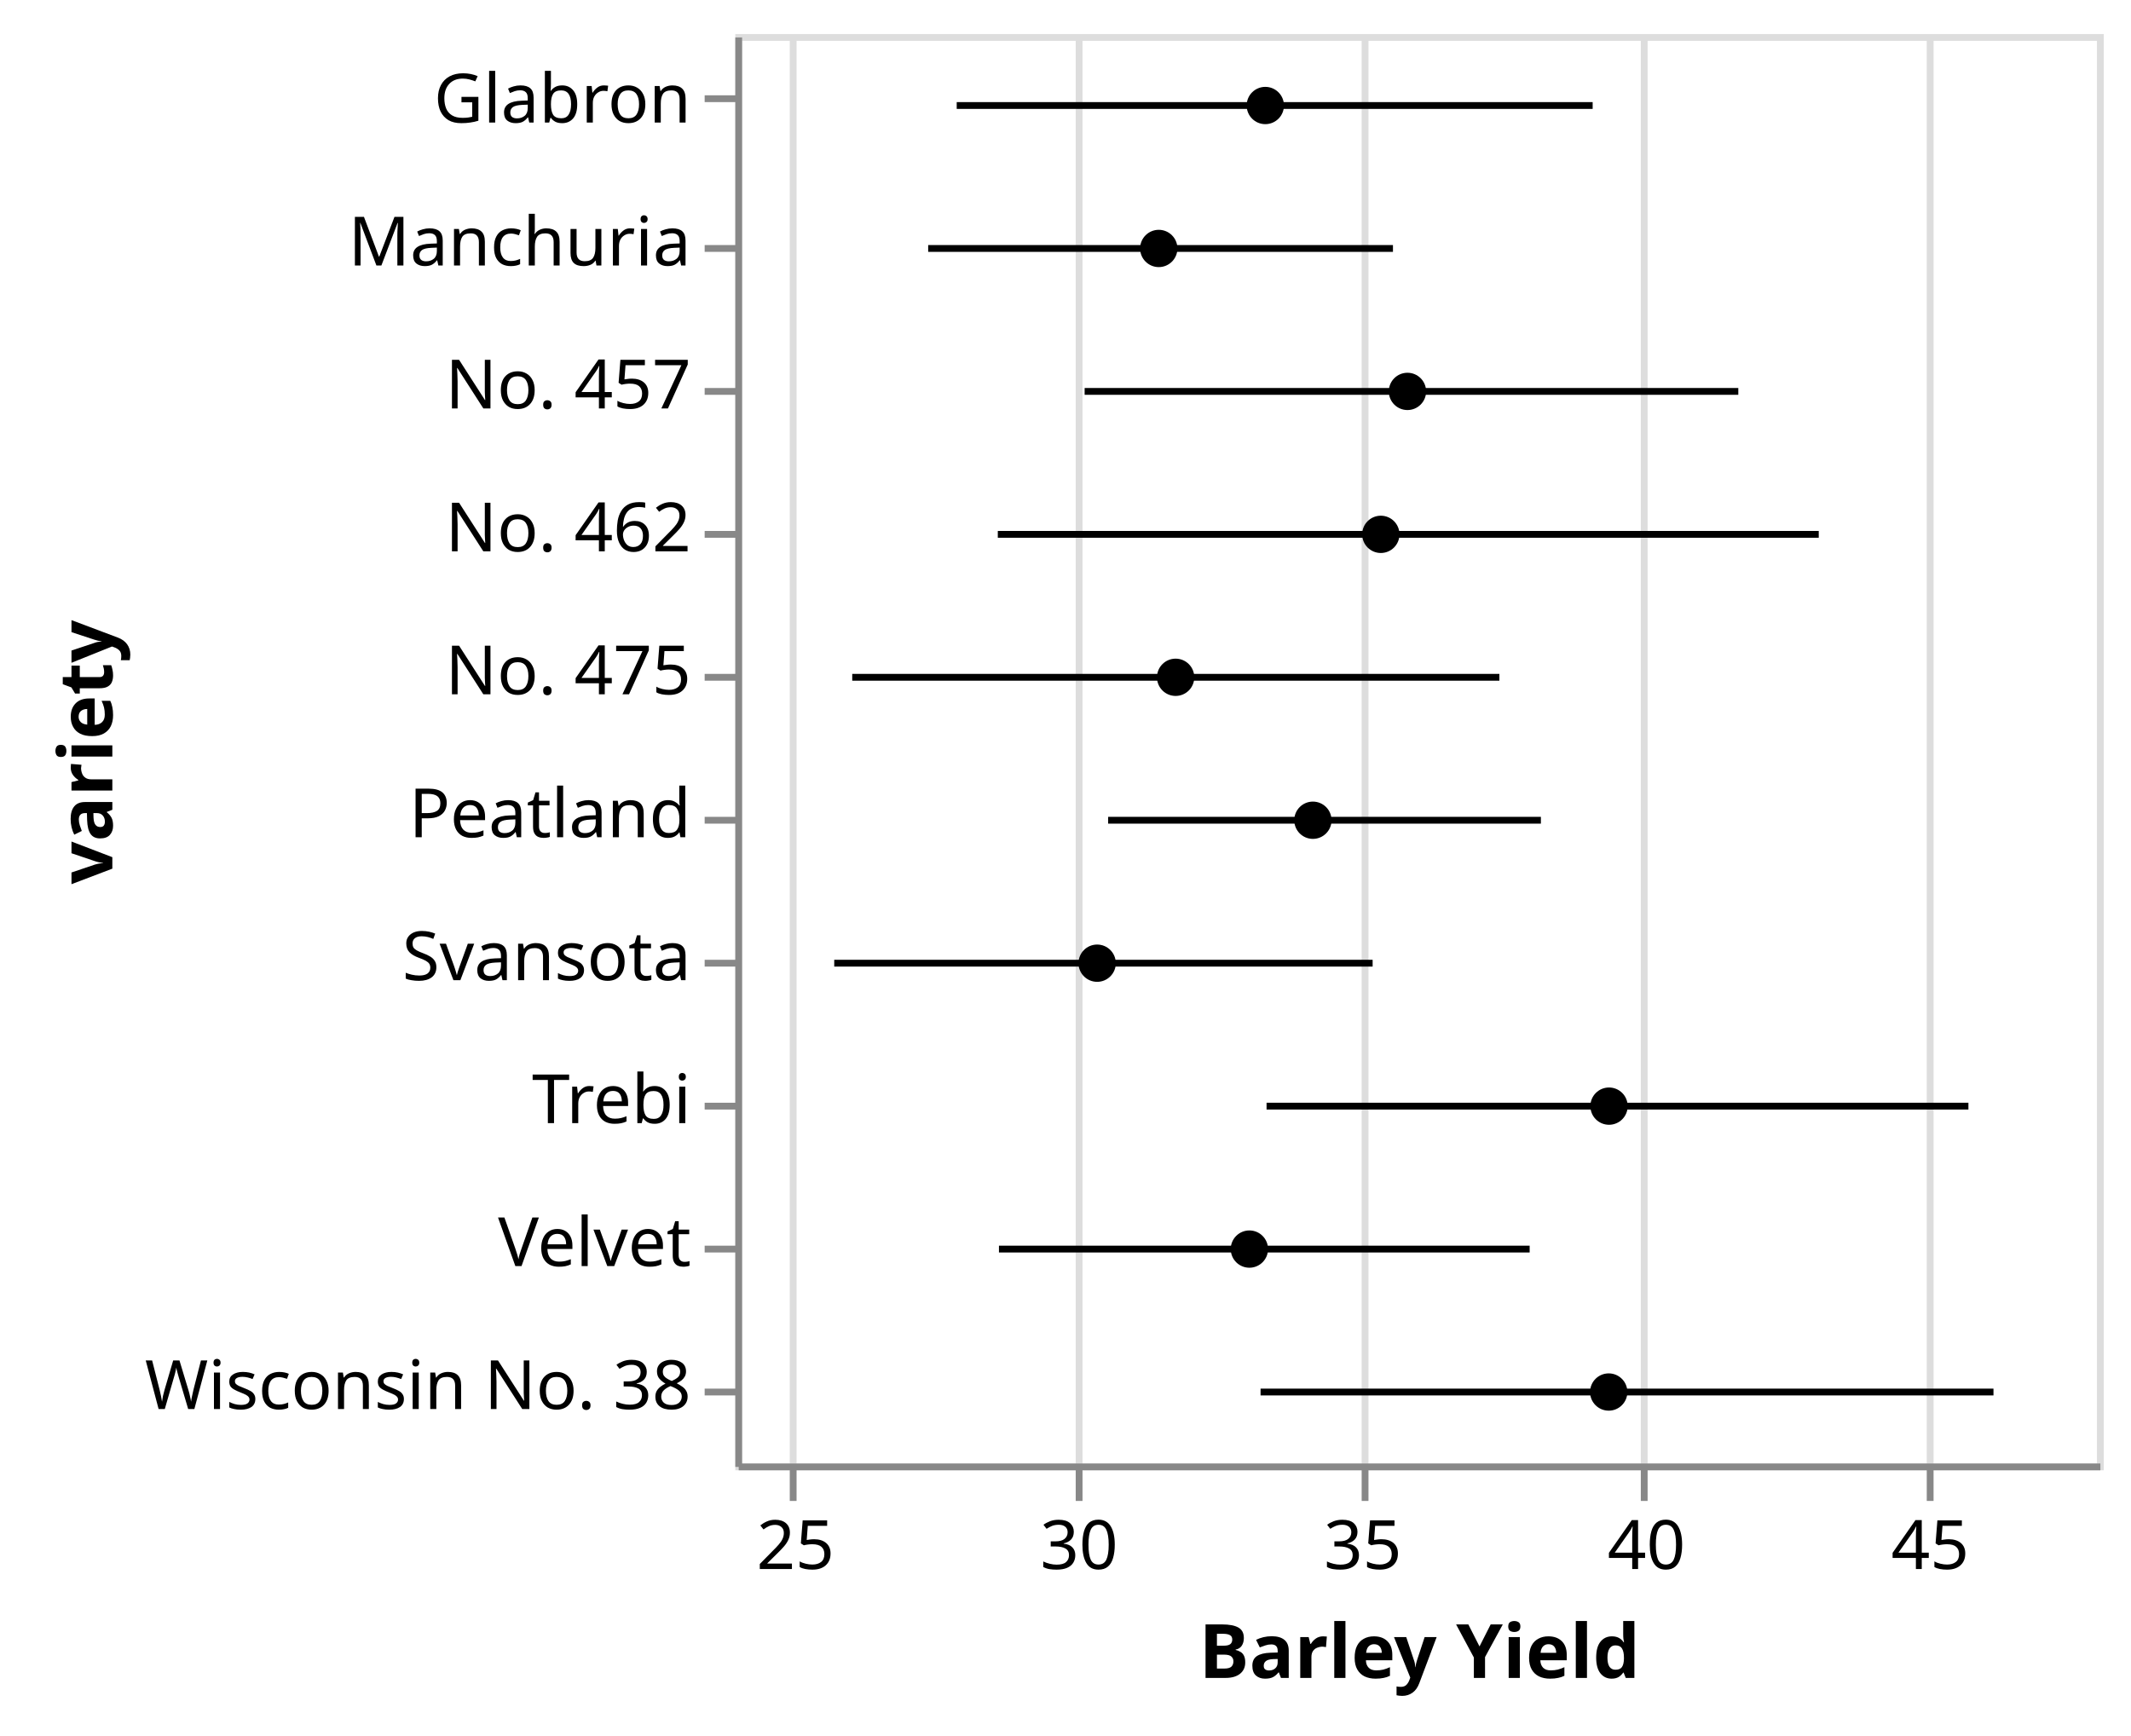
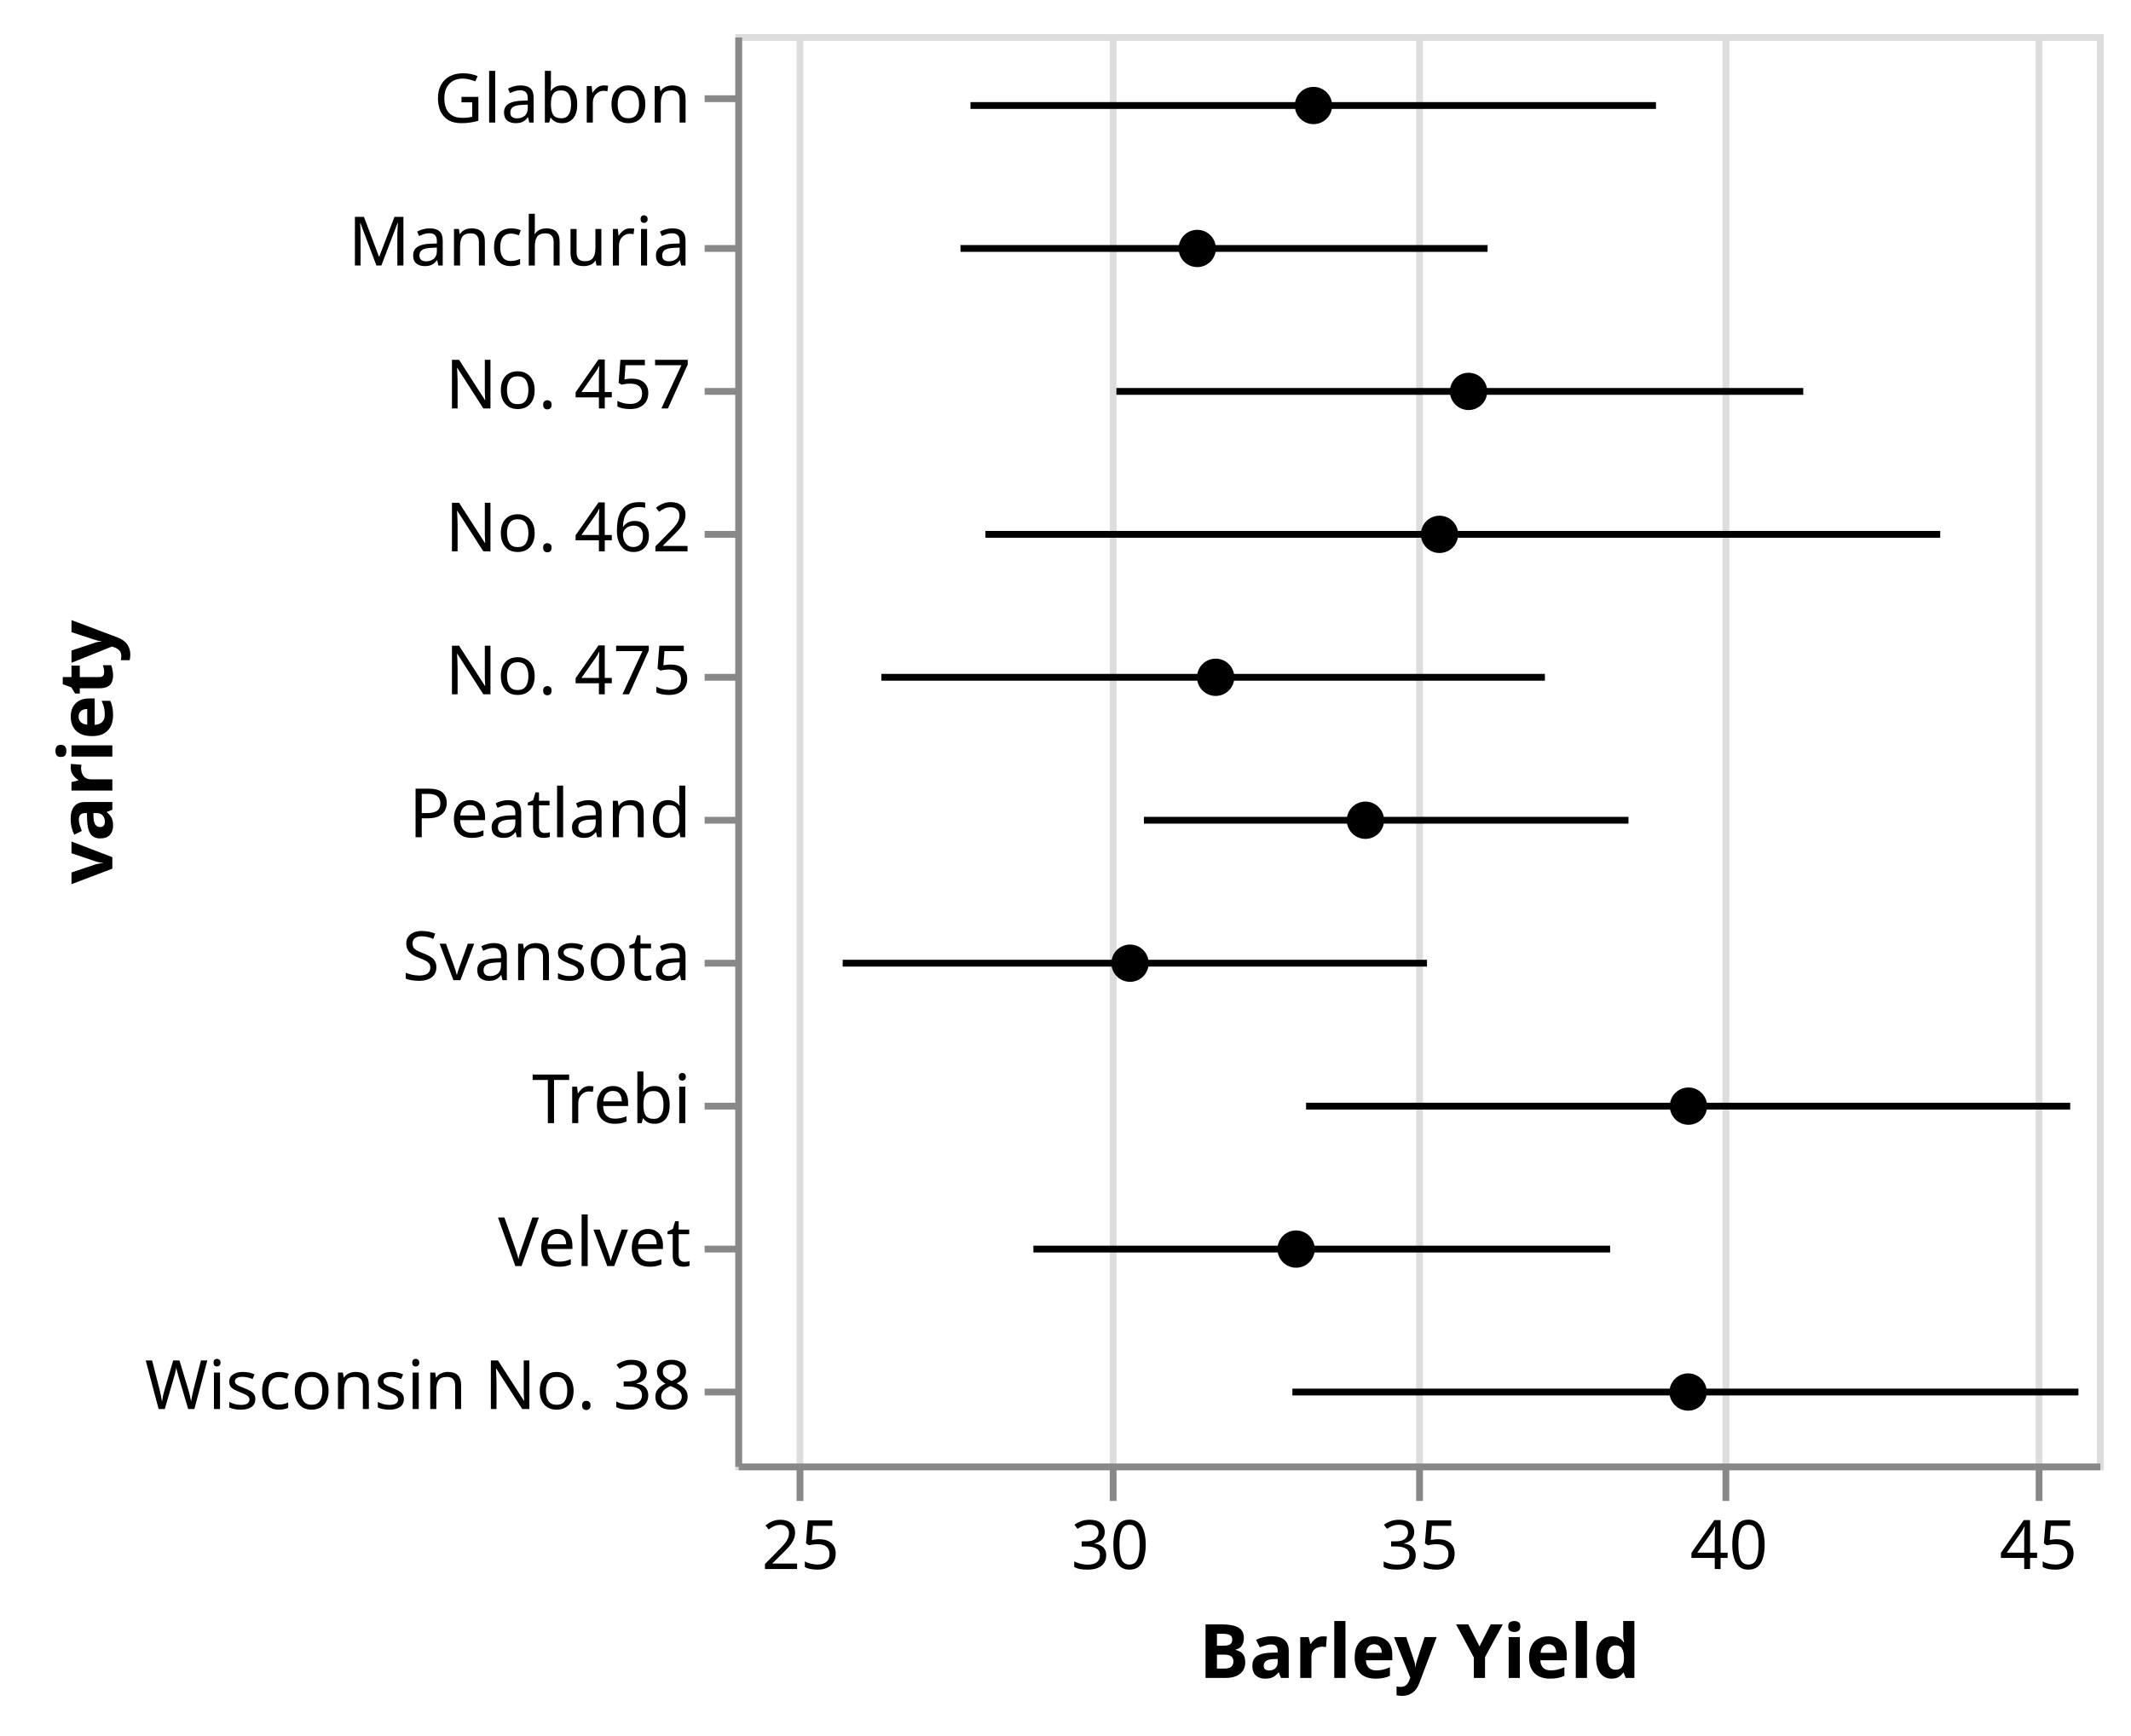
<svg xmlns="http://www.w3.org/2000/svg" class="marks" width="313" height="255" viewBox="0 0 313 255" version="1.1">
  <g transform="translate(108,5)">
    <g class="mark-group role-frame root">
      <g transform="translate(0,0)">
        <path class="background" d="M0.5,0.5h200v210h-200Z" style="fill: none; stroke: #ddd;" />
        <g>
          <g class="mark-group role-axis">
            <g transform="translate(0.5,210.5)">
              <path class="background" d="M0,0h0v0h0Z" style="pointer-events: none; fill: none;" />
              <g>
                <g class="mark-rule role-axis-grid" style="pointer-events: none;">
-                   <line transform="translate(8,0)" x2="0" y2="-210" style="fill: none; stroke: #ddd; stroke-width: 1; opacity: 1;" />
-                   <line transform="translate(50,0)" x2="0" y2="-210" style="fill: none; stroke: #ddd; stroke-width: 1; opacity: 1;" />
-                   <line transform="translate(92,0)" x2="0" y2="-210" style="fill: none; stroke: #ddd; stroke-width: 1; opacity: 1;" />
-                   <line transform="translate(133,0)" x2="0" y2="-210" style="fill: none; stroke: #ddd; stroke-width: 1; opacity: 1;" />
-                   <line transform="translate(175,0)" x2="0" y2="-210" style="fill: none; stroke: #ddd; stroke-width: 1; opacity: 1;" />
+                   <line transform="translate(9,0)" x2="0" y2="-210" style="fill: none; stroke: #ddd; stroke-width: 1; opacity: 1;" />
+                   <line transform="translate(55,0)" x2="0" y2="-210" style="fill: none; stroke: #ddd; stroke-width: 1; opacity: 1;" />
+                   <line transform="translate(100,0)" x2="0" y2="-210" style="fill: none; stroke: #ddd; stroke-width: 1; opacity: 1;" />
+                   <line transform="translate(145,0)" x2="0" y2="-210" style="fill: none; stroke: #ddd; stroke-width: 1; opacity: 1;" />
+                   <line transform="translate(191,0)" x2="0" y2="-210" style="fill: none; stroke: #ddd; stroke-width: 1; opacity: 1;" />
                </g>
              </g>
            </g>
          </g>
          <g class="mark-symbol role-mark layer_0_marks">
-             <path transform="translate(62.19908,31.5)" d="M2.739,0A2.739,2.739,0,1,1,-2.739,0A2.739,2.739,0,1,1,2.739,0" style="fill: black; stroke-width: 2;" />
-             <path transform="translate(77.84722,10.5)" d="M2.739,0A2.739,2.739,0,1,1,-2.739,0A2.739,2.739,0,1,1,2.739,0" style="fill: black; stroke-width: 2;" />
-             <path transform="translate(53.14815,136.5)" d="M2.739,0A2.739,2.739,0,1,1,-2.739,0A2.739,2.739,0,1,1,2.739,0" style="fill: black; stroke-width: 2;" />
-             <path transform="translate(75.50924,178.5)" d="M2.739,0A2.739,2.739,0,1,1,-2.739,0A2.739,2.739,0,1,1,2.739,0" style="fill: black; stroke-width: 2;" />
-             <path transform="translate(128.3333,157.5)" d="M2.739,0A2.739,2.739,0,1,1,-2.739,0A2.739,2.739,0,1,1,2.739,0" style="fill: black; stroke-width: 2;" />
-             <path transform="translate(98.72687,52.5)" d="M2.739,0A2.739,2.739,0,1,1,-2.739,0A2.739,2.739,0,1,1,2.739,0" style="fill: black; stroke-width: 2;" />
-             <path transform="translate(94.81484,73.5)" d="M2.739,0A2.739,2.739,0,1,1,-2.739,0A2.739,2.739,0,1,1,2.739,0" style="fill: black; stroke-width: 2;" />
-             <path transform="translate(84.83797,115.5)" d="M2.739,0A2.739,2.739,0,1,1,-2.739,0A2.739,2.739,0,1,1,2.739,0" style="fill: black; stroke-width: 2;" />
-             <path transform="translate(64.67592,94.5)" d="M2.739,0A2.739,2.739,0,1,1,-2.739,0A2.739,2.739,0,1,1,2.739,0" style="fill: black; stroke-width: 2;" />
-             <path transform="translate(128.287,199.5)" d="M2.739,0A2.739,2.739,0,1,1,-2.739,0A2.739,2.739,0,1,1,2.739,0" style="fill: black; stroke-width: 2;" />
+             <path transform="translate(67.85355,31.5)" d="M2.739,0A2.739,2.739,0,1,1,-2.739,0A2.739,2.739,0,1,1,2.739,0" style="fill: black; stroke-width: 2;" />
+             <path transform="translate(84.92423,10.5)" d="M2.739,0A2.739,2.739,0,1,1,-2.739,0A2.739,2.739,0,1,1,2.739,0" style="fill: black; stroke-width: 2;" />
+             <path transform="translate(57.9798,136.5)" d="M2.739,0A2.739,2.739,0,1,1,-2.739,0A2.739,2.739,0,1,1,2.739,0" style="fill: black; stroke-width: 2;" />
+             <path transform="translate(82.37372,178.5)" d="M2.739,0A2.739,2.739,0,1,1,-2.739,0A2.739,2.739,0,1,1,2.739,0" style="fill: black; stroke-width: 2;" />
+             <path transform="translate(139.9999,157.5)" d="M2.739,0A2.739,2.739,0,1,1,-2.739,0A2.739,2.739,0,1,1,2.739,0" style="fill: black; stroke-width: 2;" />
+             <path transform="translate(107.702,52.5)" d="M2.739,0A2.739,2.739,0,1,1,-2.739,0A2.739,2.739,0,1,1,2.739,0" style="fill: black; stroke-width: 2;" />
+             <path transform="translate(103.4344,73.5)" d="M2.739,0A2.739,2.739,0,1,1,-2.739,0A2.739,2.739,0,1,1,2.739,0" style="fill: black; stroke-width: 2;" />
+             <path transform="translate(92.55051,115.5)" d="M2.739,0A2.739,2.739,0,1,1,-2.739,0A2.739,2.739,0,1,1,2.739,0" style="fill: black; stroke-width: 2;" />
+             <path transform="translate(70.55555,94.5)" d="M2.739,0A2.739,2.739,0,1,1,-2.739,0A2.739,2.739,0,1,1,2.739,0" style="fill: black; stroke-width: 2;" />
+             <path transform="translate(139.9495,199.5)" d="M2.739,0A2.739,2.739,0,1,1,-2.739,0A2.739,2.739,0,1,1,2.739,0" style="fill: black; stroke-width: 2;" />
          </g>
          <g class="mark-rule role-mark layer_1_marks">
-             <line transform="translate(28.33045,31.5)" x2="68.266" y2="0" style="fill: none; stroke: black;" />
-             <line transform="translate(32.52199,10.5)" x2="93.406" y2="0" style="fill: none; stroke: black;" />
-             <line transform="translate(14.53183,136.5)" x2="79.08" y2="0" style="fill: none; stroke: black;" />
-             <line transform="translate(38.72627,178.5)" x2="77.948" y2="0" style="fill: none; stroke: black;" />
-             <line transform="translate(78.03178,157.5)" x2="103.088" y2="0" style="fill: none; stroke: black;" />
-             <line transform="translate(51.31021,52.5)" x2="96.01" y2="0" style="fill: none; stroke: black;" />
-             <line transform="translate(38.55672,73.5)" x2="120.578" y2="0" style="fill: none; stroke: black;" />
-             <line transform="translate(54.7639,115.5)" x2="63.561" y2="0" style="fill: none; stroke: black;" />
-             <line transform="translate(17.17592,94.5)" x2="95.053" y2="0" style="fill: none; stroke: black;" />
-             <line transform="translate(77.15163,199.5)" x2="107.649" y2="0" style="fill: none; stroke: black;" />
+             <line transform="translate(33.07577,31.5)" x2="77.418" y2="0" style="fill: none; stroke: black;" />
+             <line transform="translate(34.54355,10.5)" x2="100.686" y2="0" style="fill: none; stroke: black;" />
+             <line transform="translate(15.77145,136.5)" x2="85.823" y2="0" style="fill: none; stroke: black;" />
+             <line transform="translate(43.78408,178.5)" x2="84.711" y2="0" style="fill: none; stroke: black;" />
+             <line transform="translate(83.83262,157.5)" x2="112.235" y2="0" style="fill: none; stroke: black;" />
+             <line transform="translate(55.9779,52.5)" x2="100.88" y2="0" style="fill: none; stroke: black;" />
+             <line transform="translate(36.74055,73.5)" x2="140.239" y2="0" style="fill: none; stroke: black;" />
+             <line transform="translate(60.01768,115.5)" x2="71.171" y2="0" style="fill: none; stroke: black;" />
+             <line transform="translate(21.45643,94.5)" x2="97.458" y2="0" style="fill: none; stroke: black;" />
+             <line transform="translate(81.82514,199.5)" x2="115.451" y2="0" style="fill: none; stroke: black;" />
          </g>
          <g class="mark-group role-axis">
            <g transform="translate(0.5,210.5)">
              <path class="background" d="M0,0h0v0h0Z" style="pointer-events: none; fill: none;" />
              <g>
                <g class="mark-rule role-axis-tick" style="pointer-events: none;">
-                   <line transform="translate(8,0)" x2="0" y2="5" style="fill: none; stroke: #888; stroke-width: 1; opacity: 1;" />
-                   <line transform="translate(50,0)" x2="0" y2="5" style="fill: none; stroke: #888; stroke-width: 1; opacity: 1;" />
-                   <line transform="translate(92,0)" x2="0" y2="5" style="fill: none; stroke: #888; stroke-width: 1; opacity: 1;" />
-                   <line transform="translate(133,0)" x2="0" y2="5" style="fill: none; stroke: #888; stroke-width: 1; opacity: 1;" />
-                   <line transform="translate(175,0)" x2="0" y2="5" style="fill: none; stroke: #888; stroke-width: 1; opacity: 1;" />
+                   <line transform="translate(9,0)" x2="0" y2="5" style="fill: none; stroke: #888; stroke-width: 1; opacity: 1;" />
+                   <line transform="translate(55,0)" x2="0" y2="5" style="fill: none; stroke: #888; stroke-width: 1; opacity: 1;" />
+                   <line transform="translate(100,0)" x2="0" y2="5" style="fill: none; stroke: #888; stroke-width: 1; opacity: 1;" />
+                   <line transform="translate(145,0)" x2="0" y2="5" style="fill: none; stroke: #888; stroke-width: 1; opacity: 1;" />
+                   <line transform="translate(191,0)" x2="0" y2="5" style="fill: none; stroke: #888; stroke-width: 1; opacity: 1;" />
                </g>
                <g class="mark-text role-axis-label" style="pointer-events: none;">
-                   <text text-anchor="middle" transform="translate(8.333333,15)" style="font: 10px sans-serif; fill: #000; opacity: 1;">25</text>
-                   <text text-anchor="middle" transform="translate(50,15)" style="font: 10px sans-serif; fill: #000; opacity: 1;">30</text>
-                   <text text-anchor="middle" transform="translate(91.66667,15)" style="font: 10px sans-serif; fill: #000; opacity: 1;">35</text>
-                   <text text-anchor="middle" transform="translate(133.3333,15)" style="font: 10px sans-serif; fill: #000; opacity: 1;">40</text>
-                   <text text-anchor="middle" transform="translate(175,15)" style="font: 10px sans-serif; fill: #000; opacity: 1;">45</text>
+                   <text text-anchor="middle" transform="translate(9.090909,15)" style="font: 10px sans-serif; fill: #000; opacity: 1;">25</text>
+                   <text text-anchor="middle" transform="translate(54.54545,15)" style="font: 10px sans-serif; fill: #000; opacity: 1;">30</text>
+                   <text text-anchor="middle" transform="translate(100,15)" style="font: 10px sans-serif; fill: #000; opacity: 1;">35</text>
+                   <text text-anchor="middle" transform="translate(145.4545,15)" style="font: 10px sans-serif; fill: #000; opacity: 1;">40</text>
+                   <text text-anchor="middle" transform="translate(190.9091,15)" style="font: 10px sans-serif; fill: #000; opacity: 1;">45</text>
                </g>
                <g class="mark-rule role-axis-domain" style="pointer-events: none;">
                  <line transform="translate(0,0)" x2="200" y2="0" style="fill: none; stroke: #888; stroke-width: 1; opacity: 1;" />
                </g>
                <g class="mark-text role-axis-title" style="pointer-events: none;">
                  <text text-anchor="middle" transform="translate(100,31)" style="font: bold 11px sans-serif; fill: #000; opacity: 1;">Barley Yield</text>
                </g>
              </g>
            </g>
          </g>
          <g class="mark-group role-axis">
            <g transform="translate(0.5,0.5)">
              <path class="background" d="M0,0h0v0h0Z" style="pointer-events: none; fill: none;" />
              <g>
                <g class="mark-rule role-axis-tick" style="pointer-events: none;">
                  <line transform="translate(0,9)" x2="-5" y2="0" style="fill: none; stroke: #888; stroke-width: 1; opacity: 1;" />
                  <line transform="translate(0,31)" x2="-5" y2="0" style="fill: none; stroke: #888; stroke-width: 1; opacity: 1;" />
                  <line transform="translate(0,52)" x2="-5" y2="0" style="fill: none; stroke: #888; stroke-width: 1; opacity: 1;" />
                  <line transform="translate(0,73)" x2="-5" y2="0" style="fill: none; stroke: #888; stroke-width: 1; opacity: 1;" />
                  <line transform="translate(0,94)" x2="-5" y2="0" style="fill: none; stroke: #888; stroke-width: 1; opacity: 1;" />
                  <line transform="translate(0,115)" x2="-5" y2="0" style="fill: none; stroke: #888; stroke-width: 1; opacity: 1;" />
                  <line transform="translate(0,136)" x2="-5" y2="0" style="fill: none; stroke: #888; stroke-width: 1; opacity: 1;" />
                  <line transform="translate(0,157)" x2="-5" y2="0" style="fill: none; stroke: #888; stroke-width: 1; opacity: 1;" />
                  <line transform="translate(0,178)" x2="-5" y2="0" style="fill: none; stroke: #888; stroke-width: 1; opacity: 1;" />
                  <line transform="translate(0,199)" x2="-5" y2="0" style="fill: none; stroke: #888; stroke-width: 1; opacity: 1;" />
                </g>
                <g class="mark-text role-axis-label" style="pointer-events: none;">
                  <text text-anchor="end" transform="translate(-7,12.5)" style="font: 10px sans-serif; fill: #000; opacity: 1;">Glabron</text>
                  <text text-anchor="end" transform="translate(-7,33.5)" style="font: 10px sans-serif; fill: #000; opacity: 1;">Manchuria</text>
                  <text text-anchor="end" transform="translate(-7,54.5)" style="font: 10px sans-serif; fill: #000; opacity: 1;">No. 457</text>
                  <text text-anchor="end" transform="translate(-7,75.5)" style="font: 10px sans-serif; fill: #000; opacity: 1;">No. 462</text>
                  <text text-anchor="end" transform="translate(-7,96.5)" style="font: 10px sans-serif; fill: #000; opacity: 1;">No. 475</text>
                  <text text-anchor="end" transform="translate(-7,117.5)" style="font: 10px sans-serif; fill: #000; opacity: 1;">Peatland</text>
                  <text text-anchor="end" transform="translate(-7,138.5)" style="font: 10px sans-serif; fill: #000; opacity: 1;">Svansota</text>
                  <text text-anchor="end" transform="translate(-7,159.5)" style="font: 10px sans-serif; fill: #000; opacity: 1;">Trebi</text>
                  <text text-anchor="end" transform="translate(-7,180.5)" style="font: 10px sans-serif; fill: #000; opacity: 1;">Velvet</text>
                  <text text-anchor="end" transform="translate(-7,201.5)" style="font: 10px sans-serif; fill: #000; opacity: 1;">Wisconsin No. 38</text>
                </g>
                <g class="mark-rule role-axis-domain" style="pointer-events: none;">
                  <line transform="translate(0,0)" x2="0" y2="210" style="fill: none; stroke: #888; stroke-width: 1; opacity: 1;" />
                </g>
                <g class="mark-text role-axis-title" style="pointer-events: none;">
                  <text text-anchor="middle" transform="translate(-90,105) rotate(-90) translate(0,-2)" style="font: bold 11px sans-serif; fill: #000; opacity: 1;">variety</text>
                </g>
              </g>
            </g>
          </g>
        </g>
      </g>
    </g>
  </g>
</svg>
